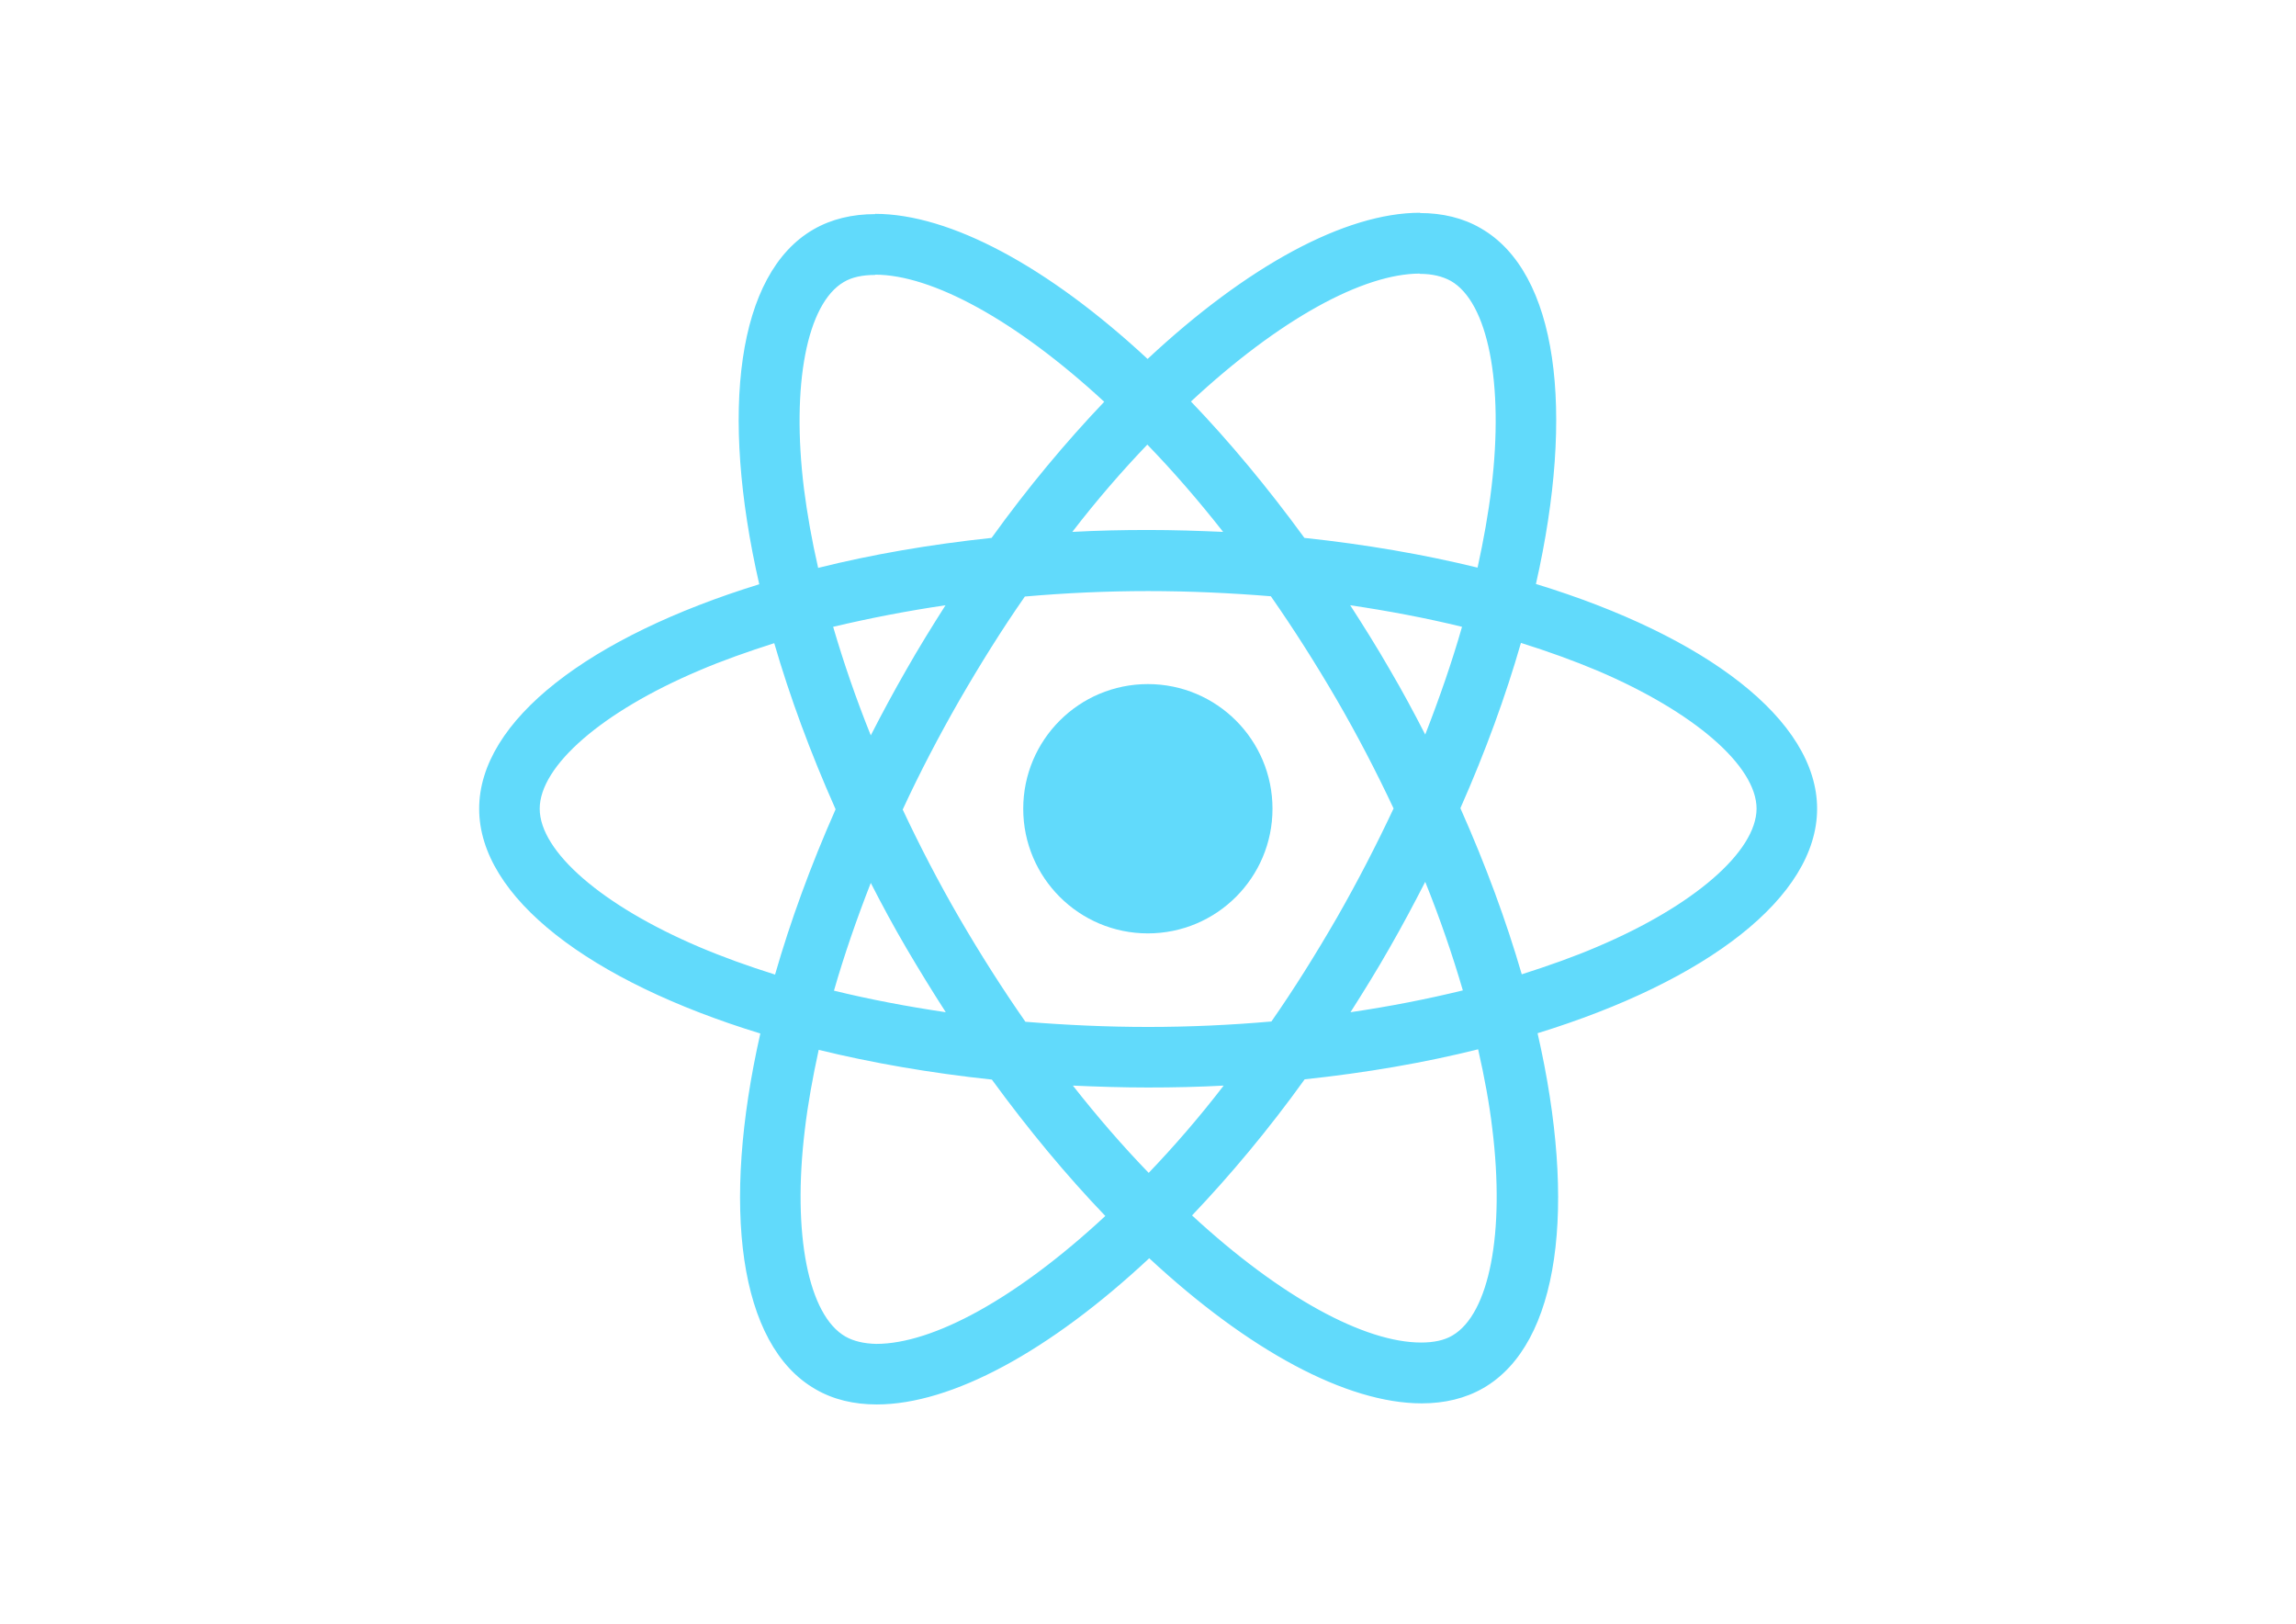
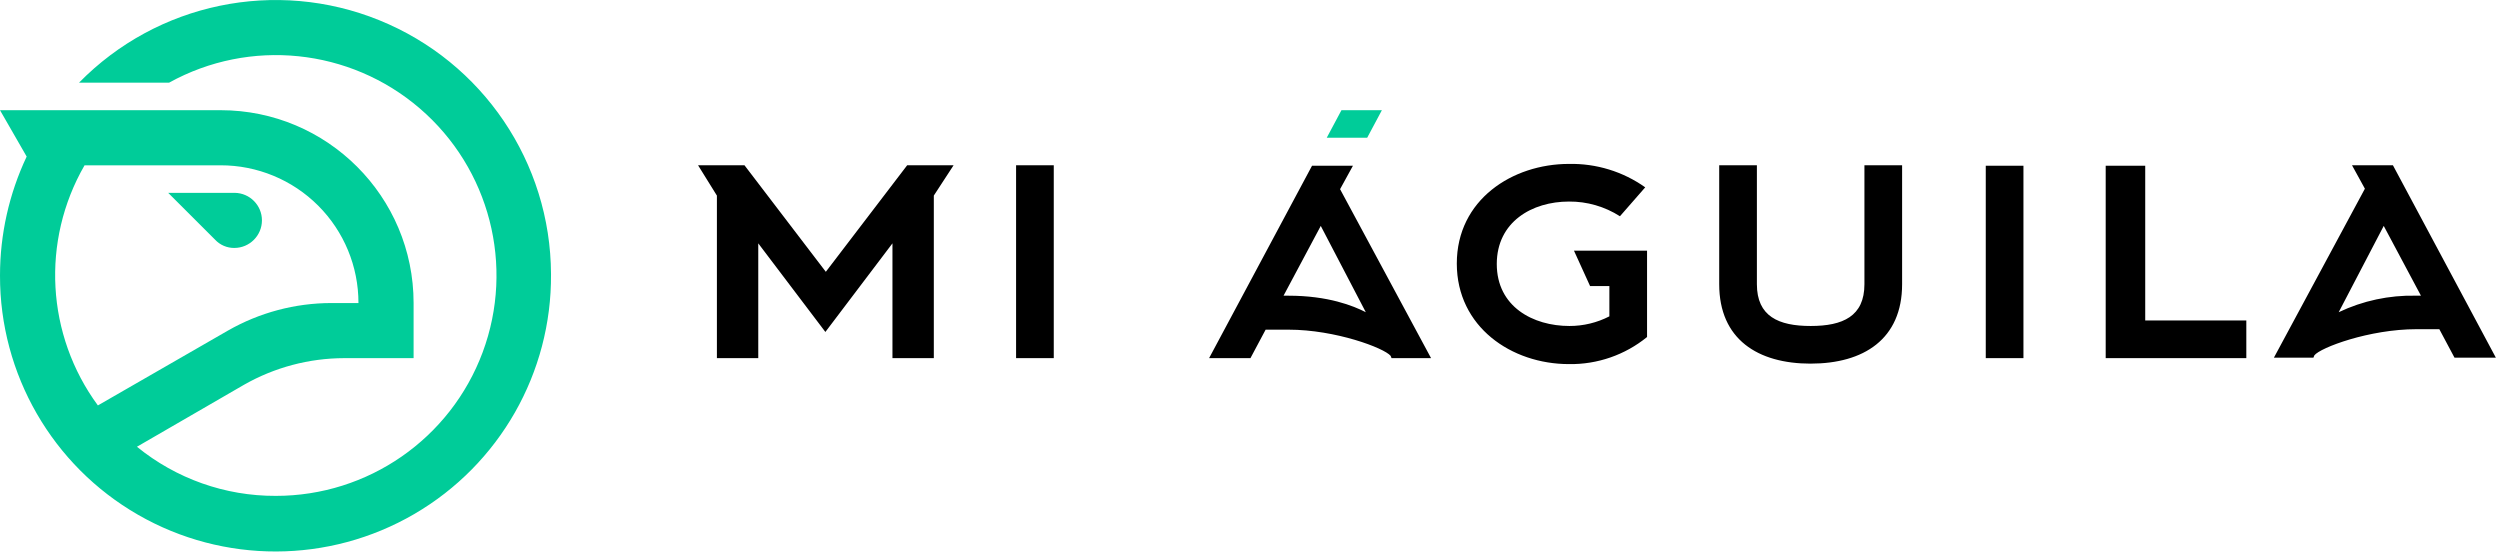
- <svg xmlns="http://www.w3.org/2000/svg" viewBox="0 0 841.9 595.3">
-   <g fill="#61DAFB">
-     <path d="M666.3 296.5c0-32.5-40.7-63.3-103.1-82.4 14.4-63.6 8-114.2-20.2-130.4-6.5-3.8-14.1-5.6-22.4-5.6v22.3c4.6 0 8.3.9 11.4 2.6 13.6 7.8 19.5 37.5 14.9 75.7-1.1 9.4-2.9 19.3-5.1 29.4-19.6-4.8-41-8.5-63.5-10.9-13.5-18.5-27.5-35.3-41.6-50 32.6-30.3 63.2-46.9 84-46.9V78c-27.5 0-63.5 19.6-99.9 53.6-36.4-33.8-72.4-53.2-99.9-53.2v22.3c20.7 0 51.4 16.5 84 46.6-14 14.7-28 31.4-41.3 49.9-22.6 2.4-44 6.1-63.6 11-2.3-10-4-19.7-5.2-29-4.7-38.2 1.1-67.9 14.6-75.8 3-1.8 6.9-2.6 11.5-2.6V78.5c-8.4 0-16 1.8-22.6 5.6-28.1 16.2-34.4 66.7-19.9 130.1-62.2 19.2-102.7 49.9-102.7 82.3 0 32.5 40.7 63.3 103.1 82.4-14.4 63.6-8 114.2 20.2 130.4 6.5 3.8 14.1 5.6 22.5 5.6 27.5 0 63.5-19.6 99.9-53.6 36.4 33.8 72.4 53.2 99.9 53.2 8.4 0 16-1.8 22.6-5.6 28.1-16.2 34.4-66.7 19.9-130.1 62-19.1 102.5-49.9 102.5-82.3zm-130.2-66.7c-3.7 12.9-8.3 26.2-13.5 39.5-4.1-8-8.4-16-13.1-24-4.6-8-9.5-15.8-14.4-23.4 14.2 2.1 27.9 4.7 41 7.9zm-45.8 106.5c-7.8 13.5-15.8 26.3-24.1 38.2-14.9 1.3-30 2-45.2 2-15.1 0-30.2-.7-45-1.9-8.3-11.9-16.4-24.6-24.2-38-7.6-13.1-14.5-26.4-20.8-39.8 6.2-13.4 13.2-26.8 20.7-39.9 7.8-13.5 15.8-26.3 24.1-38.2 14.9-1.3 30-2 45.2-2 15.1 0 30.2.7 45 1.9 8.3 11.9 16.4 24.6 24.2 38 7.6 13.1 14.5 26.4 20.8 39.8-6.3 13.4-13.2 26.8-20.7 39.9zm32.3-13c5.4 13.4 10 26.8 13.8 39.8-13.1 3.2-26.9 5.9-41.2 8 4.9-7.7 9.8-15.6 14.4-23.7 4.6-8 8.9-16.1 13-24.1zM421.2 430c-9.3-9.6-18.6-20.3-27.8-32 9 .4 18.2.7 27.5.7 9.4 0 18.7-.2 27.8-.7-9 11.7-18.3 22.4-27.5 32zm-74.4-58.9c-14.2-2.1-27.9-4.7-41-7.9 3.7-12.9 8.3-26.2 13.5-39.5 4.1 8 8.4 16 13.1 24 4.7 8 9.5 15.8 14.4 23.4zM420.7 163c9.3 9.6 18.6 20.3 27.8 32-9-.4-18.2-.7-27.5-.7-9.4 0-18.7.2-27.8.7 9-11.7 18.3-22.4 27.5-32zm-74 58.9c-4.9 7.7-9.8 15.6-14.4 23.7-4.6 8-8.9 16-13 24-5.4-13.4-10-26.8-13.8-39.8 13.1-3.1 26.9-5.8 41.2-7.9zm-90.5 125.2c-35.4-15.1-58.3-34.9-58.3-50.6 0-15.7 22.9-35.6 58.3-50.6 8.6-3.7 18-7 27.7-10.1 5.7 19.6 13.2 40 22.5 60.9-9.2 20.8-16.6 41.1-22.2 60.6-9.9-3.1-19.3-6.5-28-10.2zM310 490c-13.6-7.8-19.5-37.5-14.9-75.7 1.1-9.4 2.9-19.3 5.1-29.4 19.6 4.8 41 8.5 63.5 10.9 13.5 18.5 27.5 35.3 41.6 50-32.6 30.3-63.2 46.9-84 46.9-4.5-.1-8.3-1-11.3-2.7zm237.2-76.2c4.7 38.2-1.1 67.9-14.6 75.8-3 1.8-6.9 2.6-11.5 2.6-20.7 0-51.4-16.5-84-46.6 14-14.7 28-31.4 41.3-49.9 22.6-2.4 44-6.1 63.6-11 2.3 10.1 4.1 19.8 5.2 29.1zm38.5-66.7c-8.6 3.7-18 7-27.7 10.1-5.7-19.6-13.2-40-22.5-60.9 9.2-20.8 16.6-41.1 22.2-60.6 9.9 3.1 19.3 6.5 28.1 10.2 35.4 15.1 58.3 34.9 58.3 50.6-.1 15.7-23 35.6-58.4 50.6zM320.8 78.4z" />
-     <circle cx="420.9" cy="296.5" r="45.7" />
-     <path d="M520.5 78.1z" />
-   </g>
+ <svg xmlns="http://www.w3.org/2000/svg" width="180" height="40" viewBox="0 0 180 40" fill="none" data-v-6cd31e63="">
+   <path d="M18.86 15.868a1.99 1.99 0 01-1.985 1.984 1.868 1.868 0 01-1.39-.595l-3.375-3.372h4.798c1.084.018 1.952.9 1.952 1.983zm20.813 3.868a19.815 19.815 0 01-9.845 17.274 19.853 19.853 0 01-19.896.05A19.815 19.815 0 010 19.835c0-2.96.655-5.884 1.92-8.562L0 7.934h15.882c7.676 0 13.897 6.217 13.897 13.885v3.967h-4.996a14.63 14.63 0 00-7.213 1.917l-7.71 4.463c2.82 2.3 6.353 3.55 9.993 3.537a15.882 15.882 0 0014.9-10.342 15.858 15.858 0 00-4.528-17.554 15.894 15.894 0 00-18.049-1.856H5.692A19.833 19.833 0 0127.31 1.457a19.802 19.802 0 0112.363 18.279zM7.048 29.191l9.364-5.389a15.023 15.023 0 017.445-1.983h1.952a9.9 9.9 0 00-2.904-7.017 9.918 9.918 0 00-7.023-2.9H6.088a15.832 15.832 0 00.96 17.289z" fill="#0C9" />
+   <path d="M73.158 25.785V11.901h2.713v13.884h-2.713zM96.485 13.62l6.551 12.165h-2.845l-.066-.165c-.464-.562-3.971-1.884-7.346-1.884h-1.654l-1.092 2.05h-2.978l7.411-13.852h2.945l-.926 1.686zm-3.706 7.67c2.846 0 4.665.727 5.559 1.19l-3.243-6.215-2.68 5.024h.364zM142.975 25.785v-13.85h2.713v13.85h-2.713zM151.61 25.785v-13.85h2.846v11.14h7.279v2.71H151.61zM169.346 11.9h2.945l7.411 13.852h-2.978l-1.092-2.05h-1.654c-3.375 0-6.915 1.323-7.346 1.885l-.066.165h-2.845l6.551-12.165-.926-1.686zm4.963 9.39l-2.68-5.025-3.243 6.214a12.295 12.295 0 015.559-1.19h.364zM130.368 26.182c-3.805 0-6.585-1.752-6.585-5.72v-8.561h2.713v8.562c0 2.314 1.556 3.008 3.872 3.008s3.871-.694 3.871-3.008V11.9h2.713v8.562c0 3.967-2.779 5.719-6.584 5.719zM118.588 24.265a8.685 8.685 0 01-5.625 1.95c-4.136 0-8.073-2.678-8.073-7.24 0-4.595 4.003-7.173 8.073-7.173 1.965-.04 3.89.55 5.493 1.686l-1.82 2.082a6.717 6.717 0 00-3.673-1.058c-2.647 0-5.195 1.455-5.195 4.496 0 3.075 2.614 4.463 5.228 4.463a6.265 6.265 0 002.879-.694v-2.182h-1.39l-1.158-2.545h5.261v6.215zM67.235 14.083v11.702h-2.978v-8.264l-4.83 6.38-4.832-6.38v8.264h-2.978V14.083L50.261 11.9h3.342l5.856 7.67 5.857-7.67h3.342l-1.423 2.182z" fill="#000" />
+   <path d="M99.496 7.934l-1.059 1.984h-2.912l1.06-1.984h2.911z" fill="#0C9" />
</svg>
